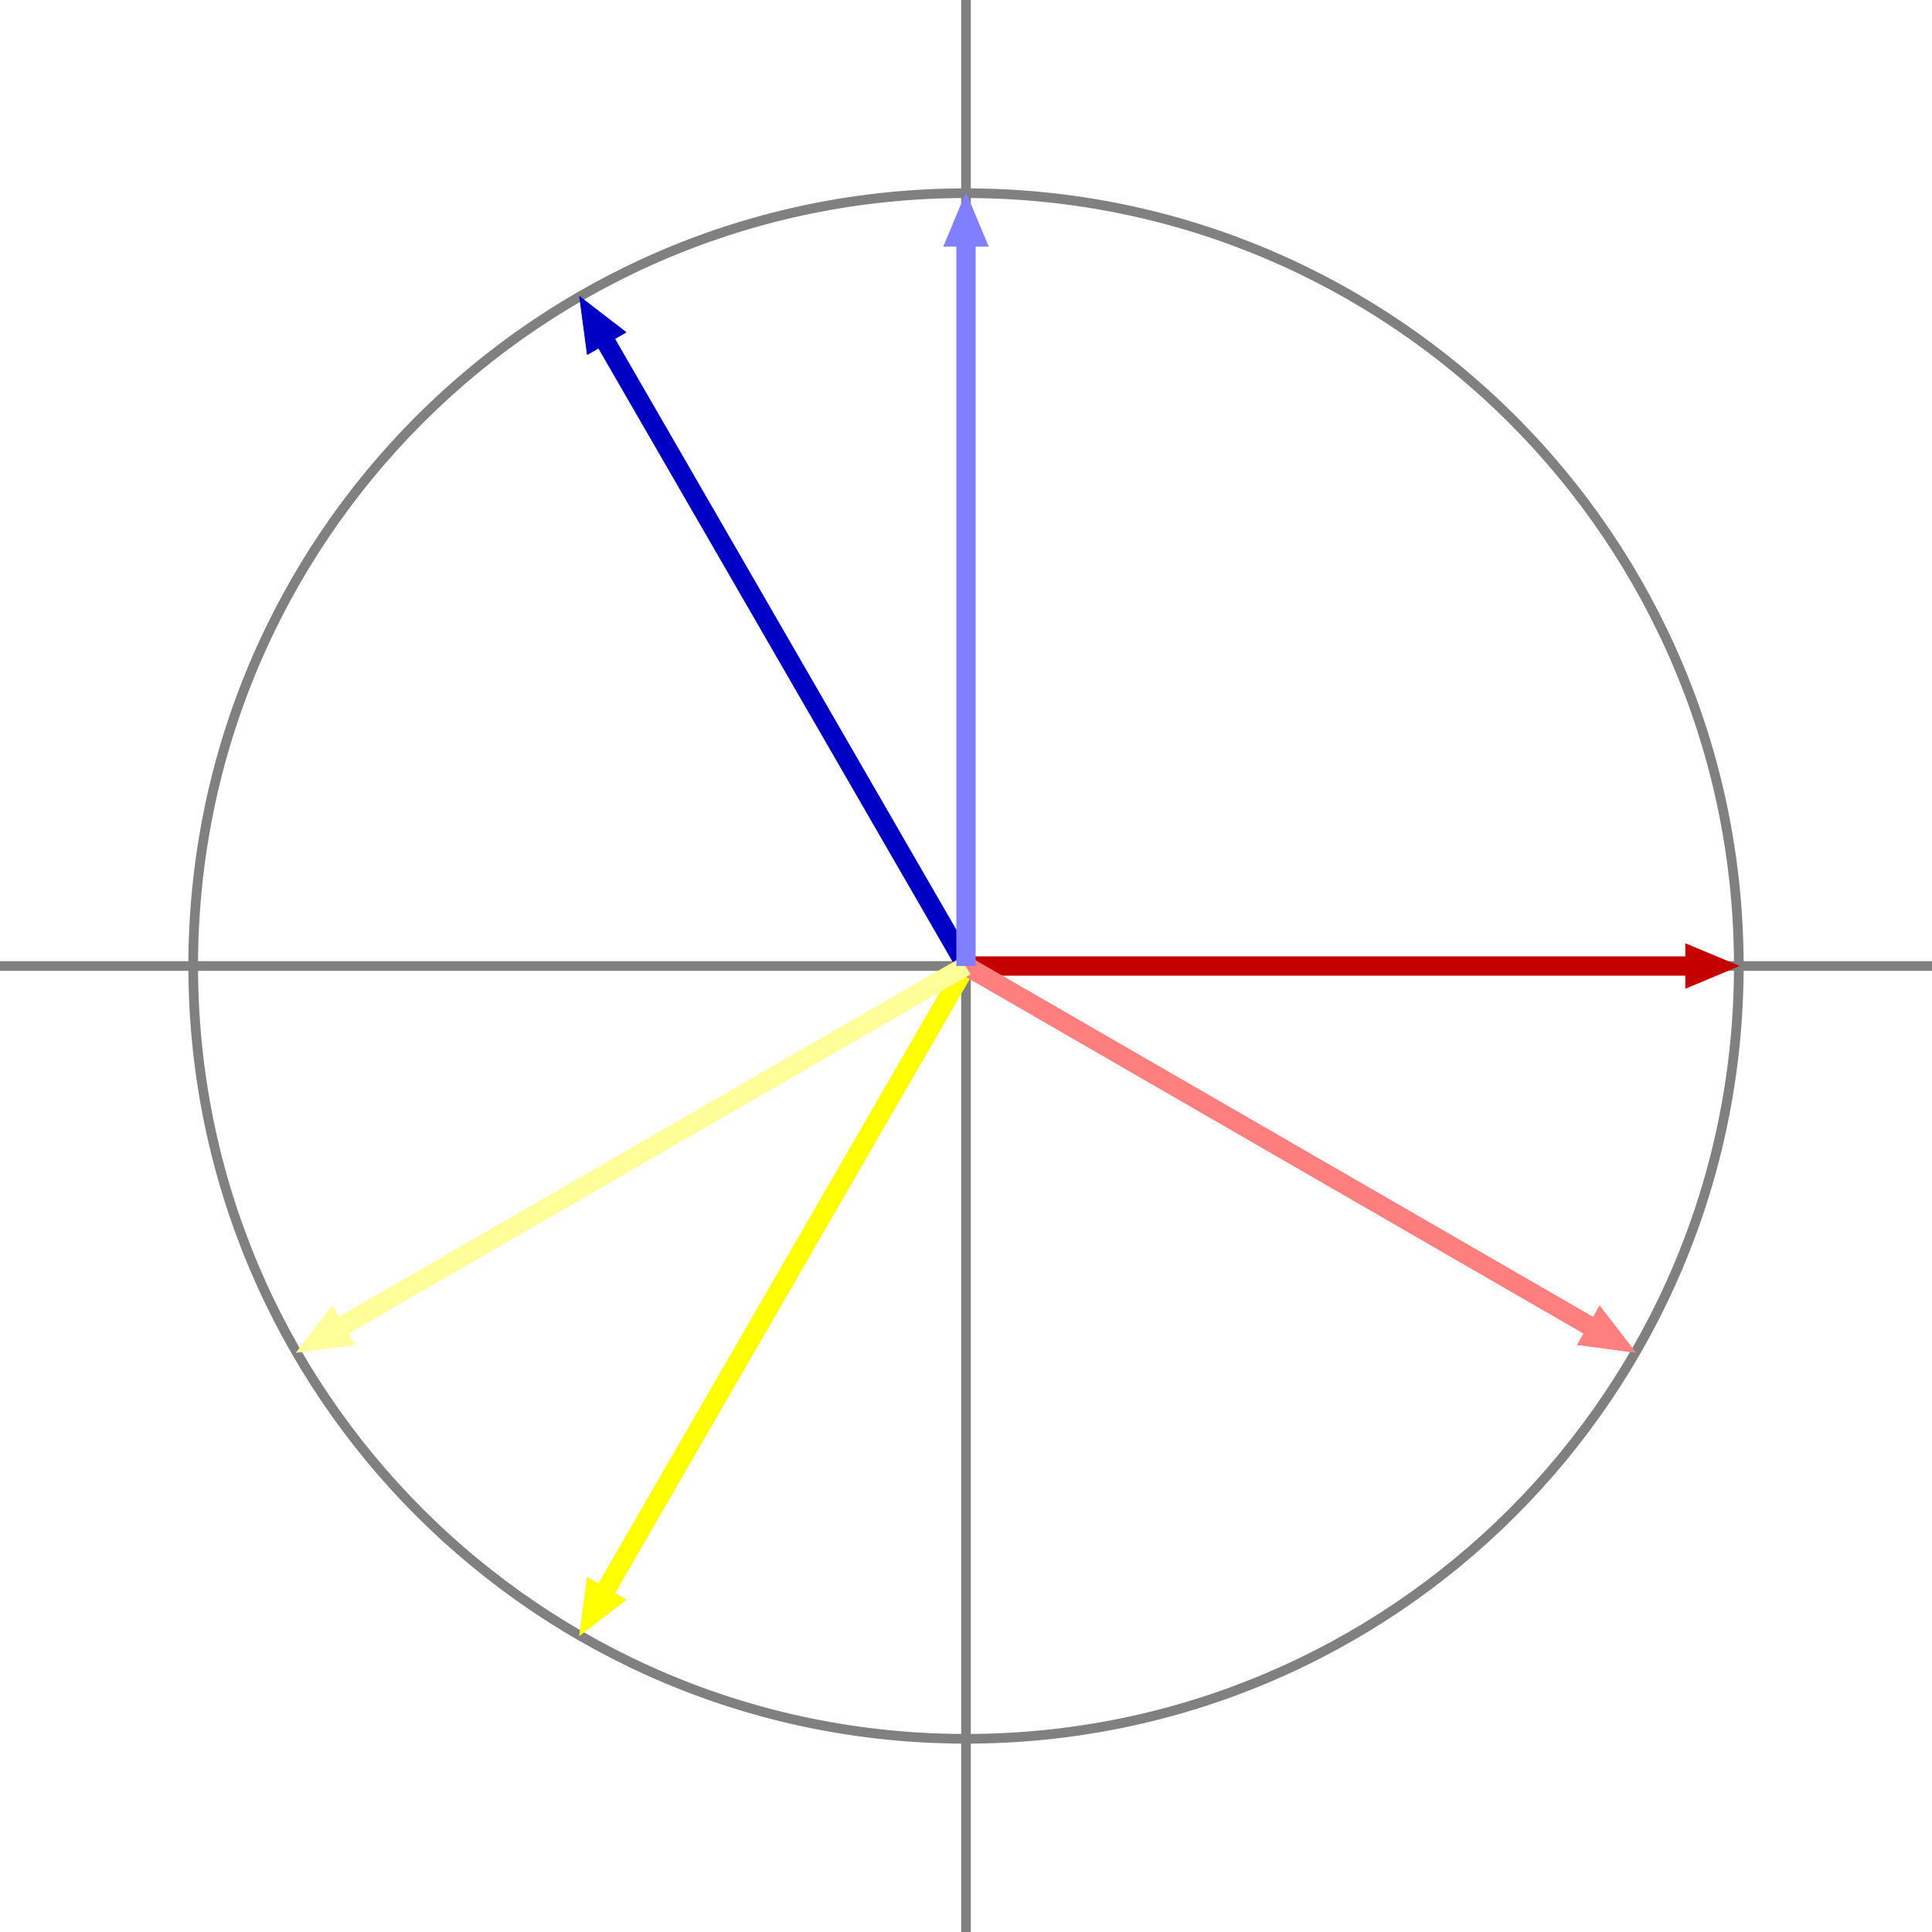
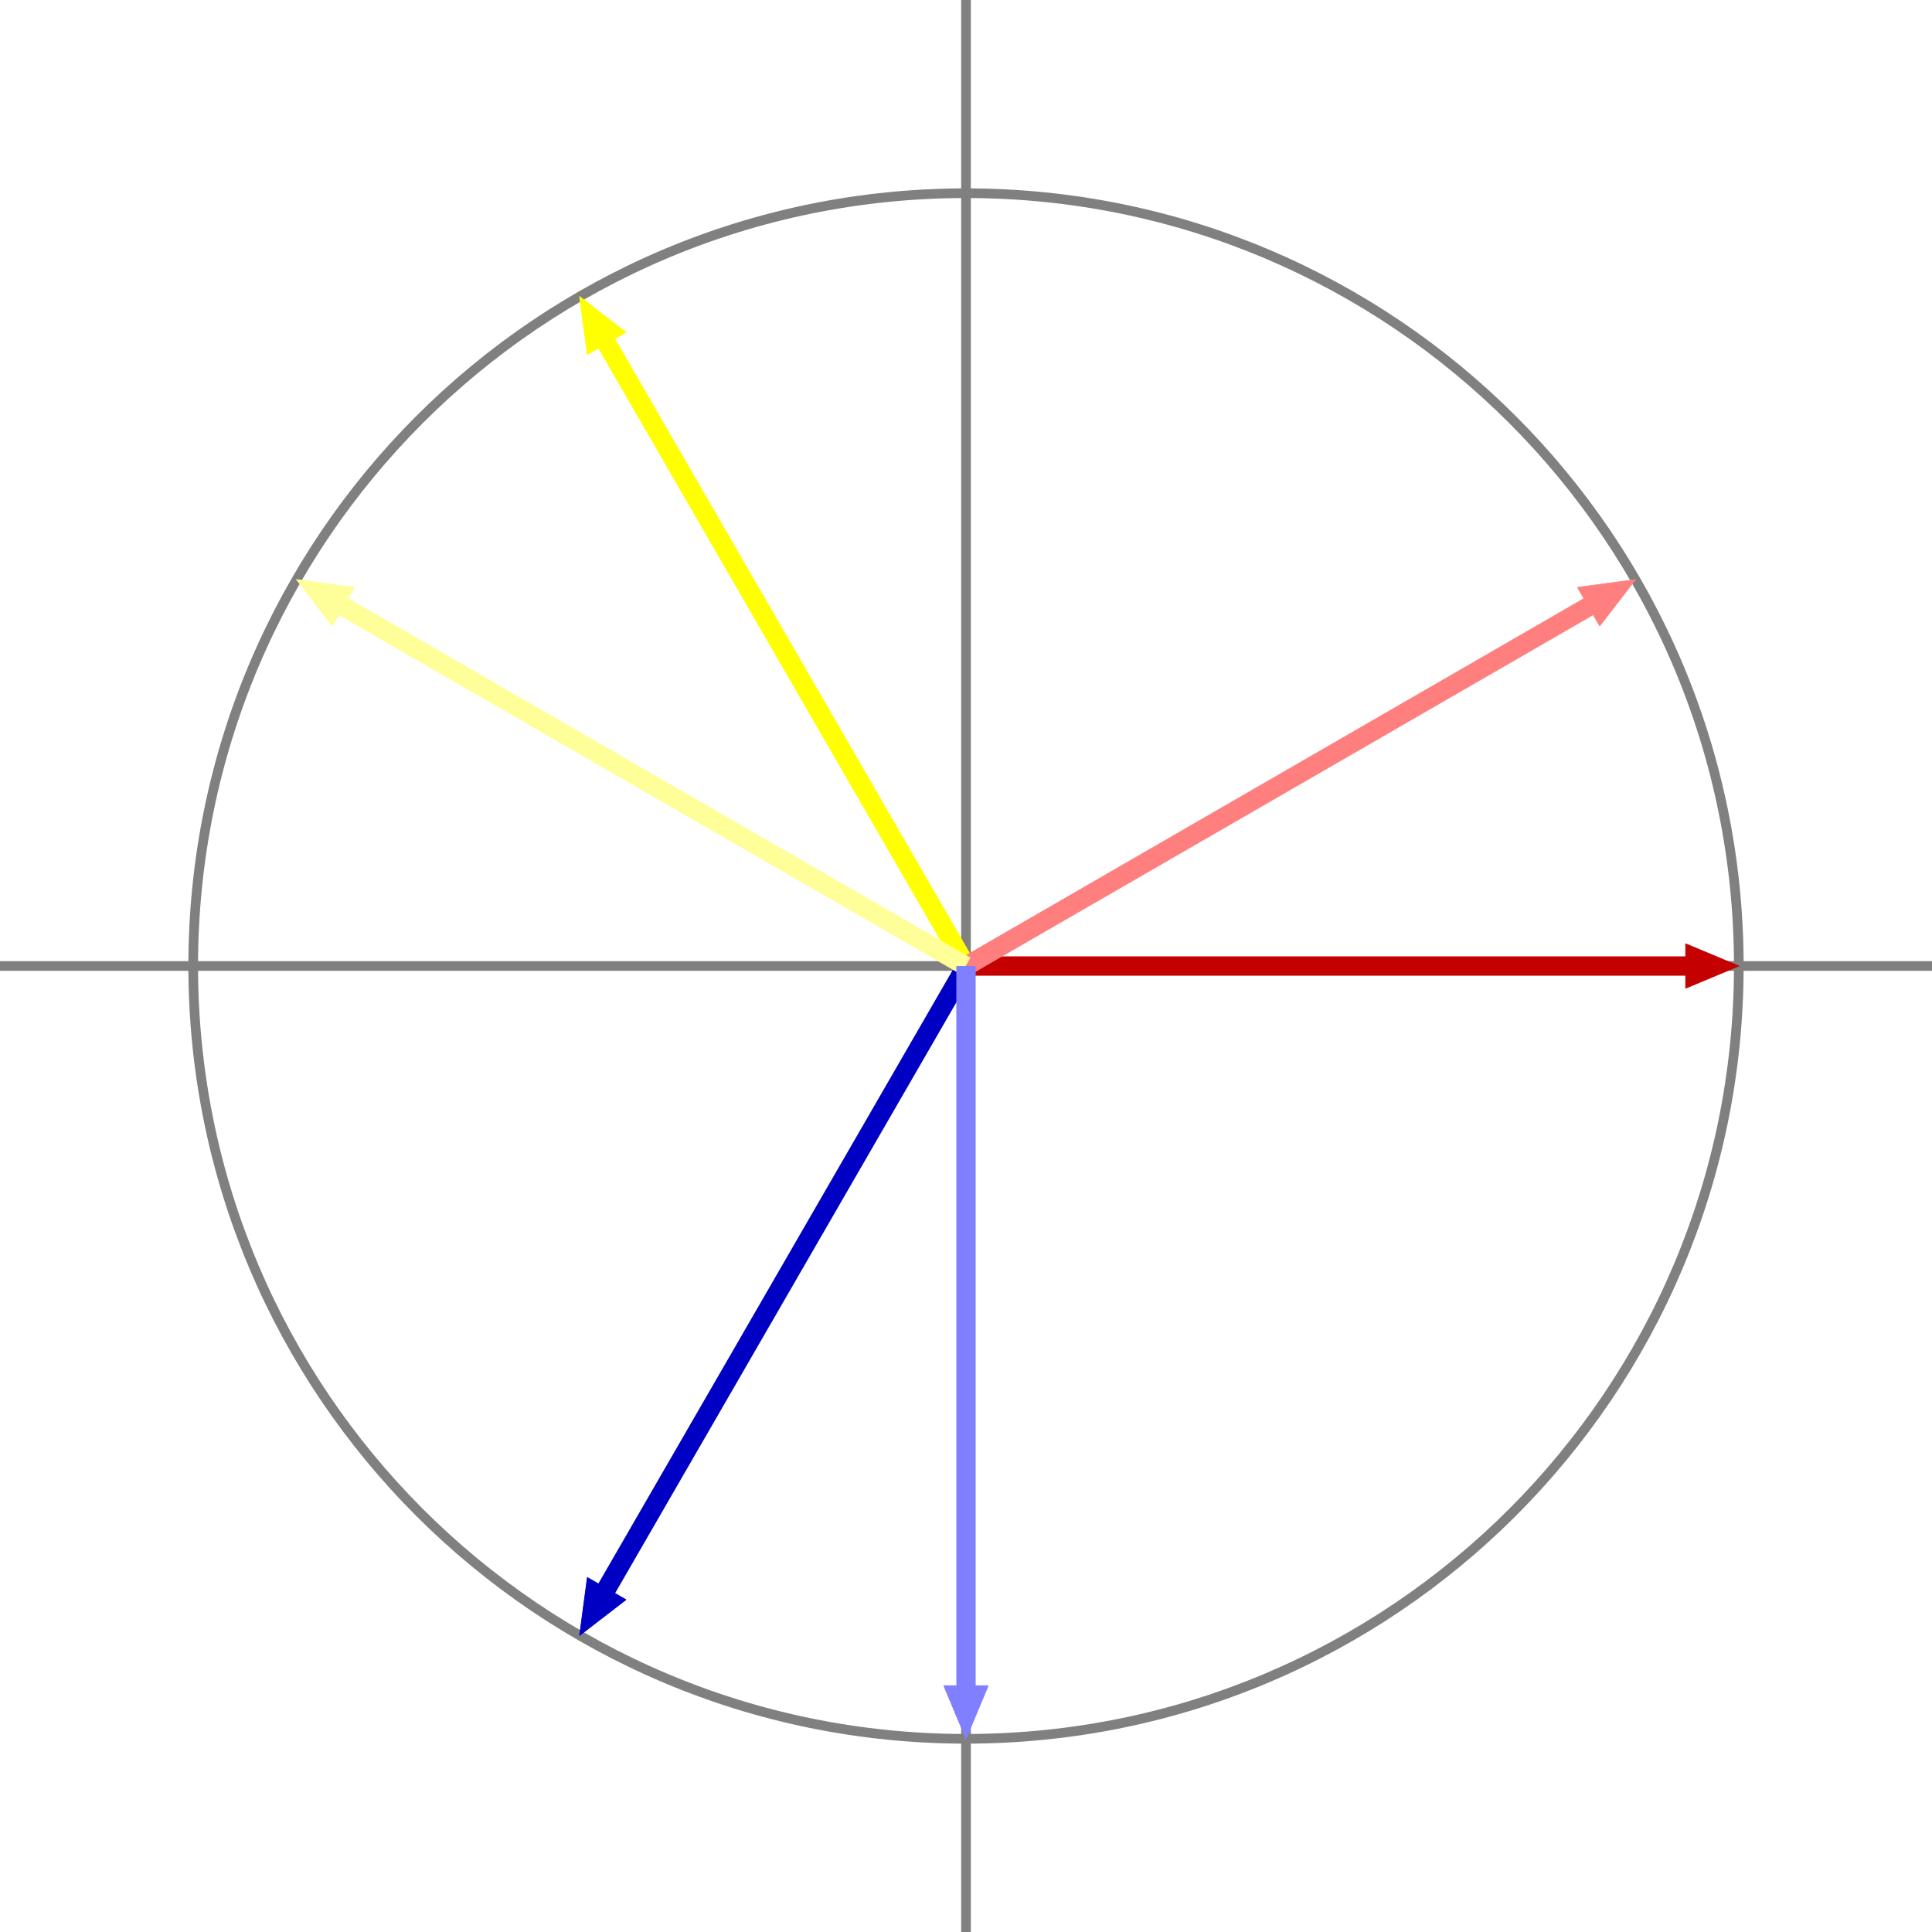
<svg xmlns="http://www.w3.org/2000/svg" width="705.556mm" height="705.556mm" viewBox="0 0 2000 2000" version="1.2" baseProfile="tiny">
  <defs>
</defs>
  <g fill="none" stroke="black" stroke-width="1" fill-rule="evenodd" stroke-linecap="square" stroke-linejoin="bevel">
    <g fill="none" stroke="#808080" stroke-opacity="1" stroke-width="10" stroke-linecap="square" stroke-linejoin="bevel" transform="matrix(1,0,0,1,0,0)" font-family="Sans" font-size="80" font-weight="400" font-style="normal">
      <polyline fill="none" vector-effect="none" points="0,1000 2000,1000 " />
      <polyline fill="none" vector-effect="none" points="1000,0 1000,2000 " />
      <path vector-effect="none" fill-rule="evenodd" d="M1800,1000 C1800,558.172 1441.83,200 1000,200 C558.172,200 200,558.172 200,1000 C200,1441.83 558.172,1800 1000,1800 C1441.83,1800 1800,1441.83 1800,1000 " />
    </g>
    <g fill="none" stroke="#c40000" stroke-opacity="1" stroke-width="20" stroke-linecap="square" stroke-linejoin="bevel" transform="matrix(1,0,0,1,0,0)" font-family="Sans" font-size="80" font-weight="400" font-style="normal">
      <polyline fill="none" vector-effect="none" points="1010,1000 1740,1000 " />
    </g>
    <g fill="none" stroke="#c40000" stroke-opacity="1" stroke-width="1" stroke-linecap="square" stroke-linejoin="bevel" transform="matrix(1,0,0,1,0,0)" font-family="Sans" font-size="80" font-weight="400" font-style="normal">
      <path vector-effect="non-scaling-stroke" fill-rule="evenodd" d="M1800,1000 L1745,1023 L1745,977 L1800,1000" />
    </g>
    <g fill="#c40000" fill-opacity="1" stroke="none" transform="matrix(1,0,0,1,0,0)" font-family="Sans" font-size="80" font-weight="400" font-style="normal">
      <path vector-effect="none" fill-rule="evenodd" d="M1800,1000 L1745,1023 L1745,977" />
    </g>
    <g fill="none" stroke="#ffff00" stroke-opacity="1" stroke-width="20" stroke-linecap="square" stroke-linejoin="bevel" transform="matrix(1,0,0,1,0,0)" font-family="Sans" font-size="80" font-weight="400" font-style="normal">
+       <polyline fill="none" vector-effect="none" points="995,991 630,359 " />
+     </g>
+     <g fill="none" stroke="#ffff00" stroke-opacity="1" stroke-width="1" stroke-linecap="square" stroke-linejoin="bevel" transform="matrix(1,0,0,1,0,0)" font-family="Sans" font-size="80" font-weight="400" font-style="normal">
+       <path vector-effect="non-scaling-stroke" fill-rule="evenodd" d="M600,307 L648,344 L608,367 L600,307" />
+     </g>
+     <g fill="#ffff00" fill-opacity="1" stroke="none" transform="matrix(1,0,0,1,0,0)" font-family="Sans" font-size="80" font-weight="400" font-style="normal">
+       <path vector-effect="none" fill-rule="evenodd" d="M600,307 L648,344 L608,367" />
+     </g>
+     <g fill="none" stroke="#0000c4" stroke-opacity="1" stroke-width="20" stroke-linecap="square" stroke-linejoin="bevel" transform="matrix(1,0,0,1,0,0)" font-family="Sans" font-size="80" font-weight="400" font-style="normal">
      <polyline fill="none" vector-effect="none" points="995,1009 630,1641 " />
    </g>
-     <g fill="none" stroke="#ffff00" stroke-opacity="1" stroke-width="1" stroke-linecap="square" stroke-linejoin="bevel" transform="matrix(1,0,0,1,0,0)" font-family="Sans" font-size="80" font-weight="400" font-style="normal">
+     <g fill="none" stroke="#0000c4" stroke-opacity="1" stroke-width="1" stroke-linecap="square" stroke-linejoin="bevel" transform="matrix(1,0,0,1,0,0)" font-family="Sans" font-size="80" font-weight="400" font-style="normal">
      <path vector-effect="non-scaling-stroke" fill-rule="evenodd" d="M600,1693 L608,1633 L648,1656 L600,1693" />
    </g>
-     <g fill="#ffff00" fill-opacity="1" stroke="none" transform="matrix(1,0,0,1,0,0)" font-family="Sans" font-size="80" font-weight="400" font-style="normal">
+     <g fill="#0000c4" fill-opacity="1" stroke="none" transform="matrix(1,0,0,1,0,0)" font-family="Sans" font-size="80" font-weight="400" font-style="normal">
      <path vector-effect="none" fill-rule="evenodd" d="M600,1693 L608,1633 L648,1656" />
    </g>
-     <g fill="none" stroke="#0000c4" stroke-opacity="1" stroke-width="20" stroke-linecap="square" stroke-linejoin="bevel" transform="matrix(1,0,0,1,0,0)" font-family="Sans" font-size="80" font-weight="400" font-style="normal">
-       <polyline fill="none" vector-effect="none" points="995,991 630,359 " />
-     </g>
-     <g fill="none" stroke="#0000c4" stroke-opacity="1" stroke-width="1" stroke-linecap="square" stroke-linejoin="bevel" transform="matrix(1,0,0,1,0,0)" font-family="Sans" font-size="80" font-weight="400" font-style="normal">
-       <path vector-effect="non-scaling-stroke" fill-rule="evenodd" d="M600,307 L648,344 L608,367 L600,307" />
-     </g>
-     <g fill="#0000c4" fill-opacity="1" stroke="none" transform="matrix(1,0,0,1,0,0)" font-family="Sans" font-size="80" font-weight="400" font-style="normal">
-       <path vector-effect="none" fill-rule="evenodd" d="M600,307 L648,344 L608,367" />
-     </g>
    <g fill="none" stroke="#ff7f7f" stroke-opacity="1" stroke-width="20" stroke-linecap="square" stroke-linejoin="bevel" transform="matrix(1,0,0,1,0,0)" font-family="Sans" font-size="80" font-weight="400" font-style="normal">
-       <polyline fill="none" vector-effect="none" points="1009,1005 1641,1370 " />
+       <polyline fill="none" vector-effect="none" points="1009,995 1641,630 " />
    </g>
    <g fill="none" stroke="#ff7f7f" stroke-opacity="1" stroke-width="1" stroke-linecap="square" stroke-linejoin="bevel" transform="matrix(1,0,0,1,0,0)" font-family="Sans" font-size="80" font-weight="400" font-style="normal">
-       <path vector-effect="non-scaling-stroke" fill-rule="evenodd" d="M1693,1400 L1633,1392 L1656,1352 L1693,1400" />
+       <path vector-effect="non-scaling-stroke" fill-rule="evenodd" d="M1693,600 L1656,648 L1633,608 L1693,600" />
    </g>
    <g fill="#ff7f7f" fill-opacity="1" stroke="none" transform="matrix(1,0,0,1,0,0)" font-family="Sans" font-size="80" font-weight="400" font-style="normal">
-       <path vector-effect="none" fill-rule="evenodd" d="M1693,1400 L1633,1392 L1656,1352" />
+       <path vector-effect="none" fill-rule="evenodd" d="M1693,600 L1656,648 L1633,608" />
    </g>
    <g fill="none" stroke="#ffff99" stroke-opacity="1" stroke-width="20" stroke-linecap="square" stroke-linejoin="bevel" transform="matrix(1,0,0,1,0,0)" font-family="Sans" font-size="80" font-weight="400" font-style="normal">
-       <polyline fill="none" vector-effect="none" points="991,1005 359,1370 " />
+       <polyline fill="none" vector-effect="none" points="991,995 359,630 " />
    </g>
    <g fill="none" stroke="#ffff99" stroke-opacity="1" stroke-width="1" stroke-linecap="square" stroke-linejoin="bevel" transform="matrix(1,0,0,1,0,0)" font-family="Sans" font-size="80" font-weight="400" font-style="normal">
-       <path vector-effect="non-scaling-stroke" fill-rule="evenodd" d="M307,1400 L344,1352 L367,1392 L307,1400" />
+       <path vector-effect="non-scaling-stroke" fill-rule="evenodd" d="M307,600 L367,608 L344,648 L307,600" />
    </g>
    <g fill="#ffff99" fill-opacity="1" stroke="none" transform="matrix(1,0,0,1,0,0)" font-family="Sans" font-size="80" font-weight="400" font-style="normal">
-       <path vector-effect="none" fill-rule="evenodd" d="M307,1400 L344,1352 L367,1392" />
+       <path vector-effect="none" fill-rule="evenodd" d="M307,600 L367,608 L344,648" />
    </g>
    <g fill="none" stroke="#7f7fff" stroke-opacity="1" stroke-width="20" stroke-linecap="square" stroke-linejoin="bevel" transform="matrix(1,0,0,1,0,0)" font-family="Sans" font-size="80" font-weight="400" font-style="normal">
-       <polyline fill="none" vector-effect="none" points="1000,990 1000,260 " />
+       <polyline fill="none" vector-effect="none" points="1000,1010 1000,1740 " />
    </g>
    <g fill="none" stroke="#7f7fff" stroke-opacity="1" stroke-width="1" stroke-linecap="square" stroke-linejoin="bevel" transform="matrix(1,0,0,1,0,0)" font-family="Sans" font-size="80" font-weight="400" font-style="normal">
-       <path vector-effect="non-scaling-stroke" fill-rule="evenodd" d="M1000,200 L1023,255 L977,255 L1000,200" />
+       <path vector-effect="non-scaling-stroke" fill-rule="evenodd" d="M1000,1800 L977,1745 L1023,1745 L1000,1800" />
    </g>
    <g fill="#7f7fff" fill-opacity="1" stroke="none" transform="matrix(1,0,0,1,0,0)" font-family="Sans" font-size="80" font-weight="400" font-style="normal">
-       <path vector-effect="none" fill-rule="evenodd" d="M1000,200 L1023,255 L977,255" />
+       <path vector-effect="none" fill-rule="evenodd" d="M1000,1800 L977,1745 L1023,1745" />
    </g>
  </g>
</svg>
